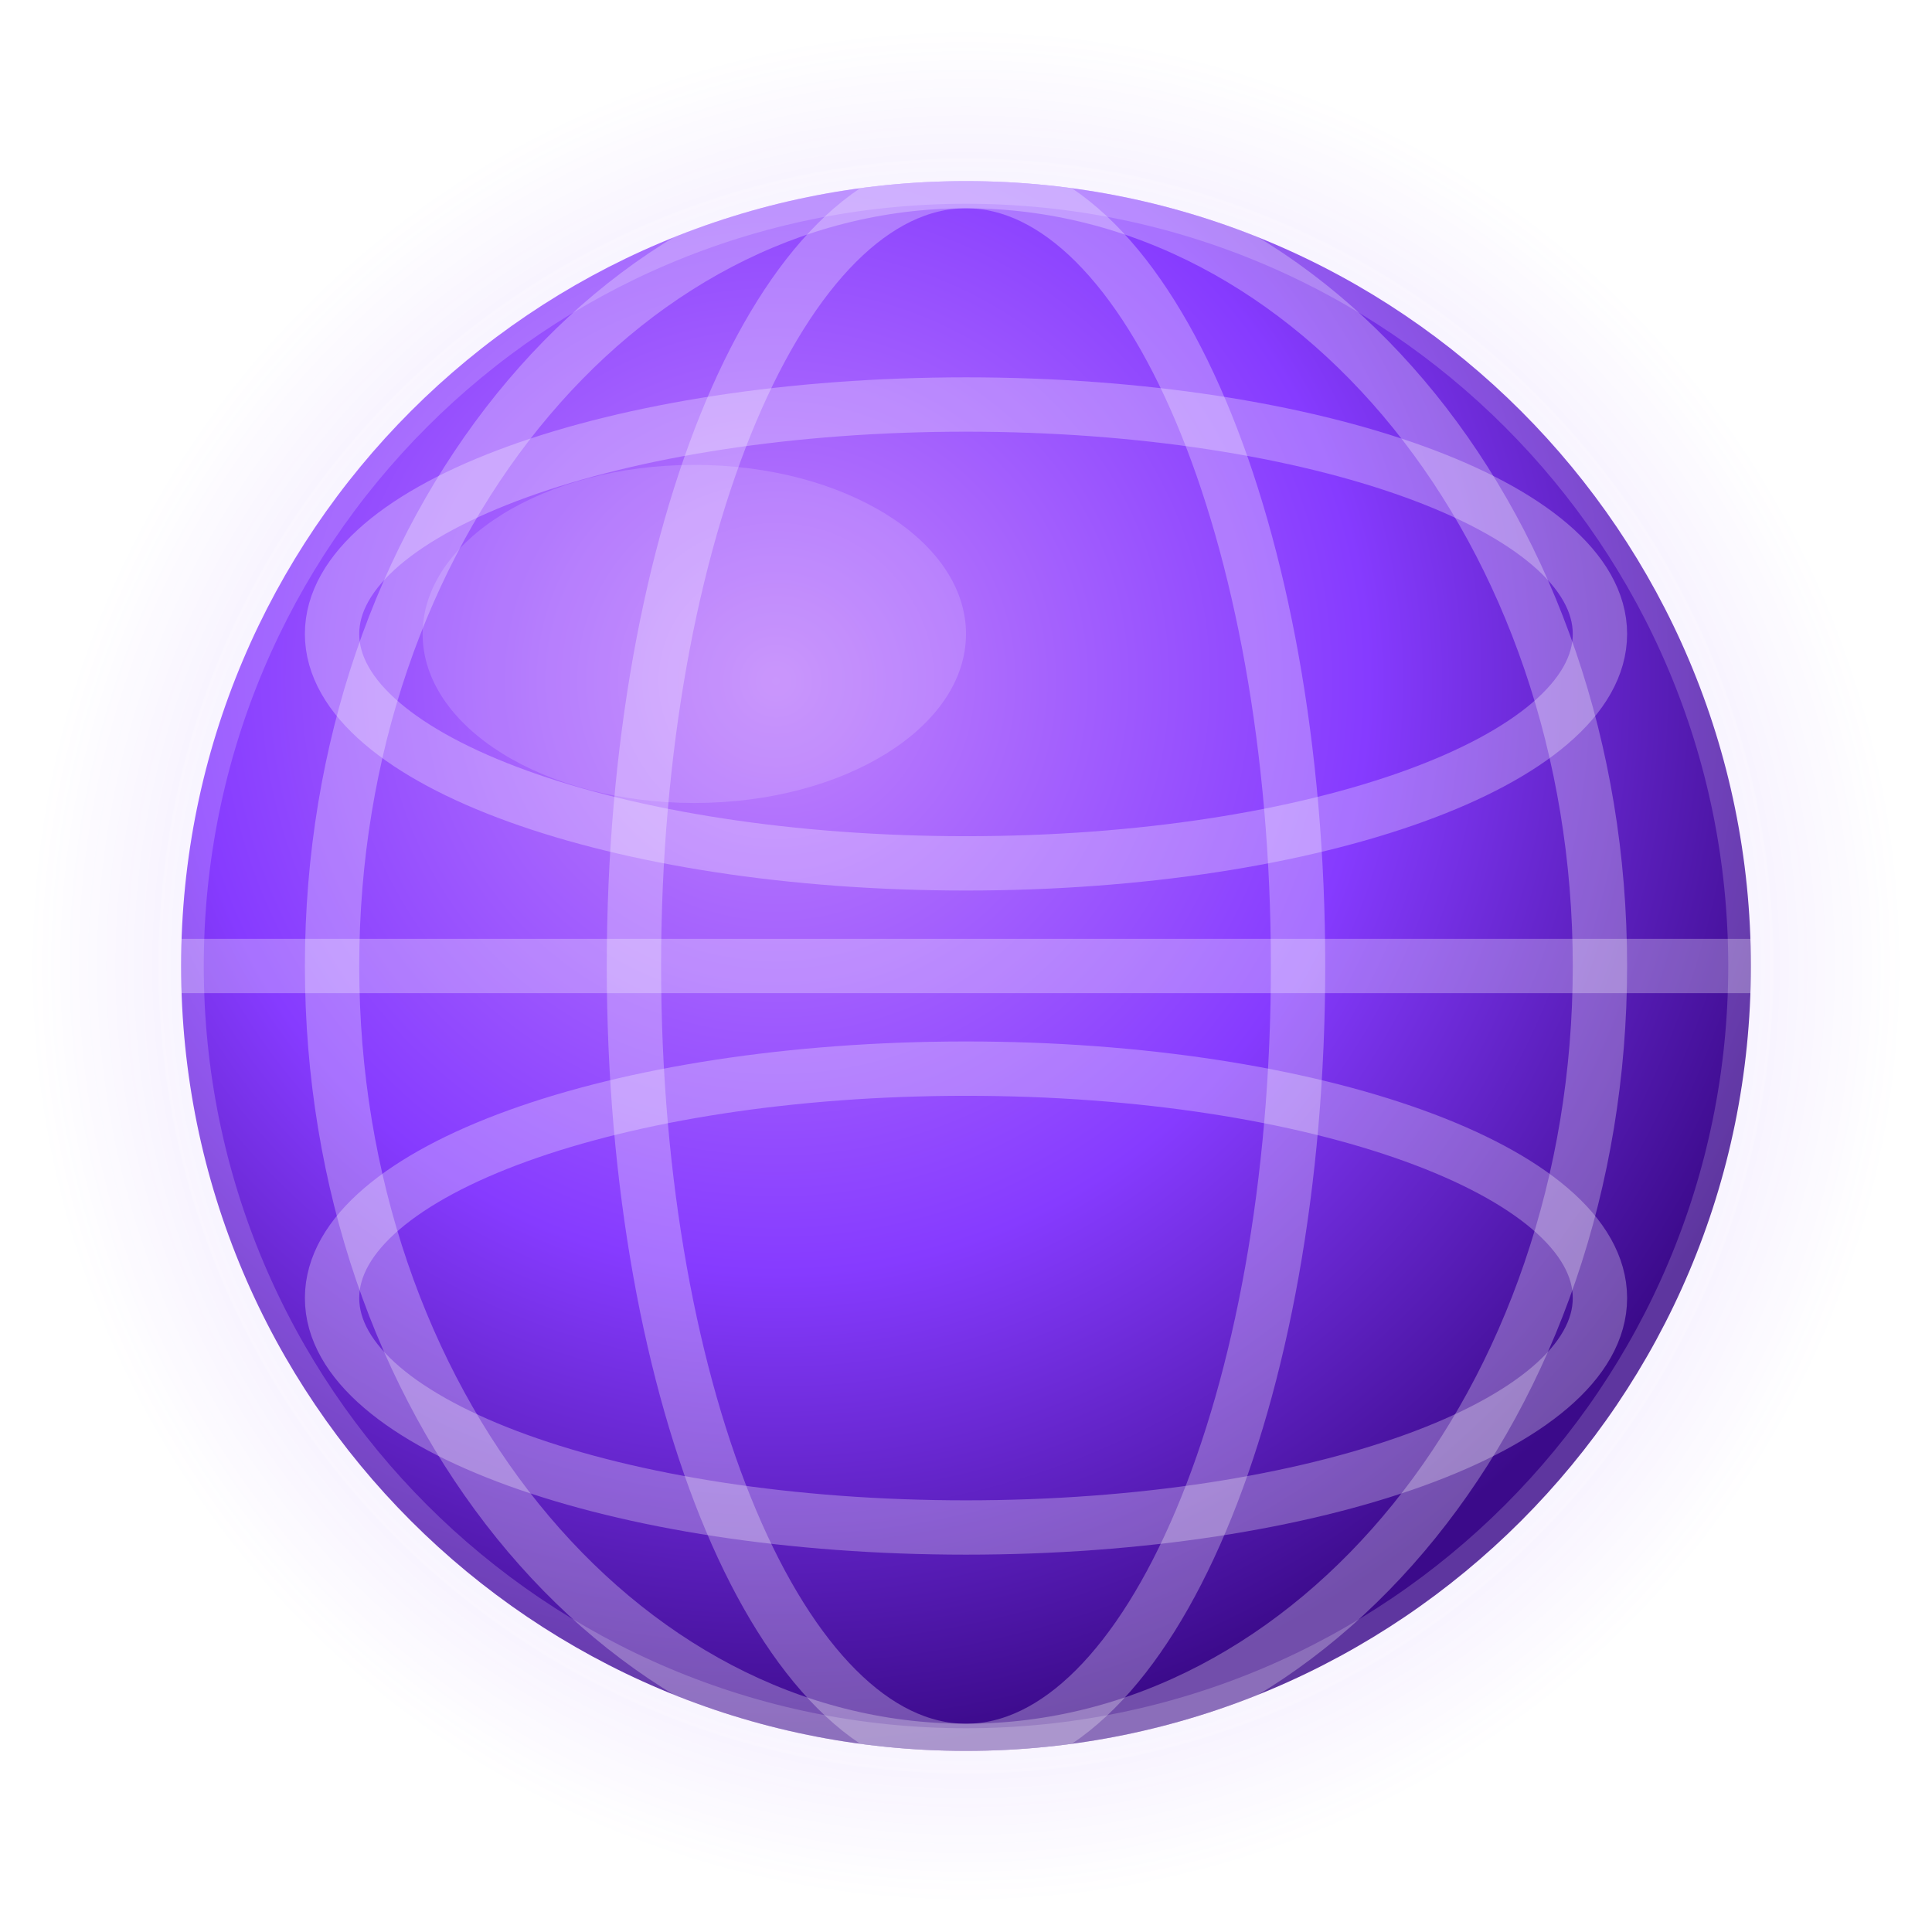
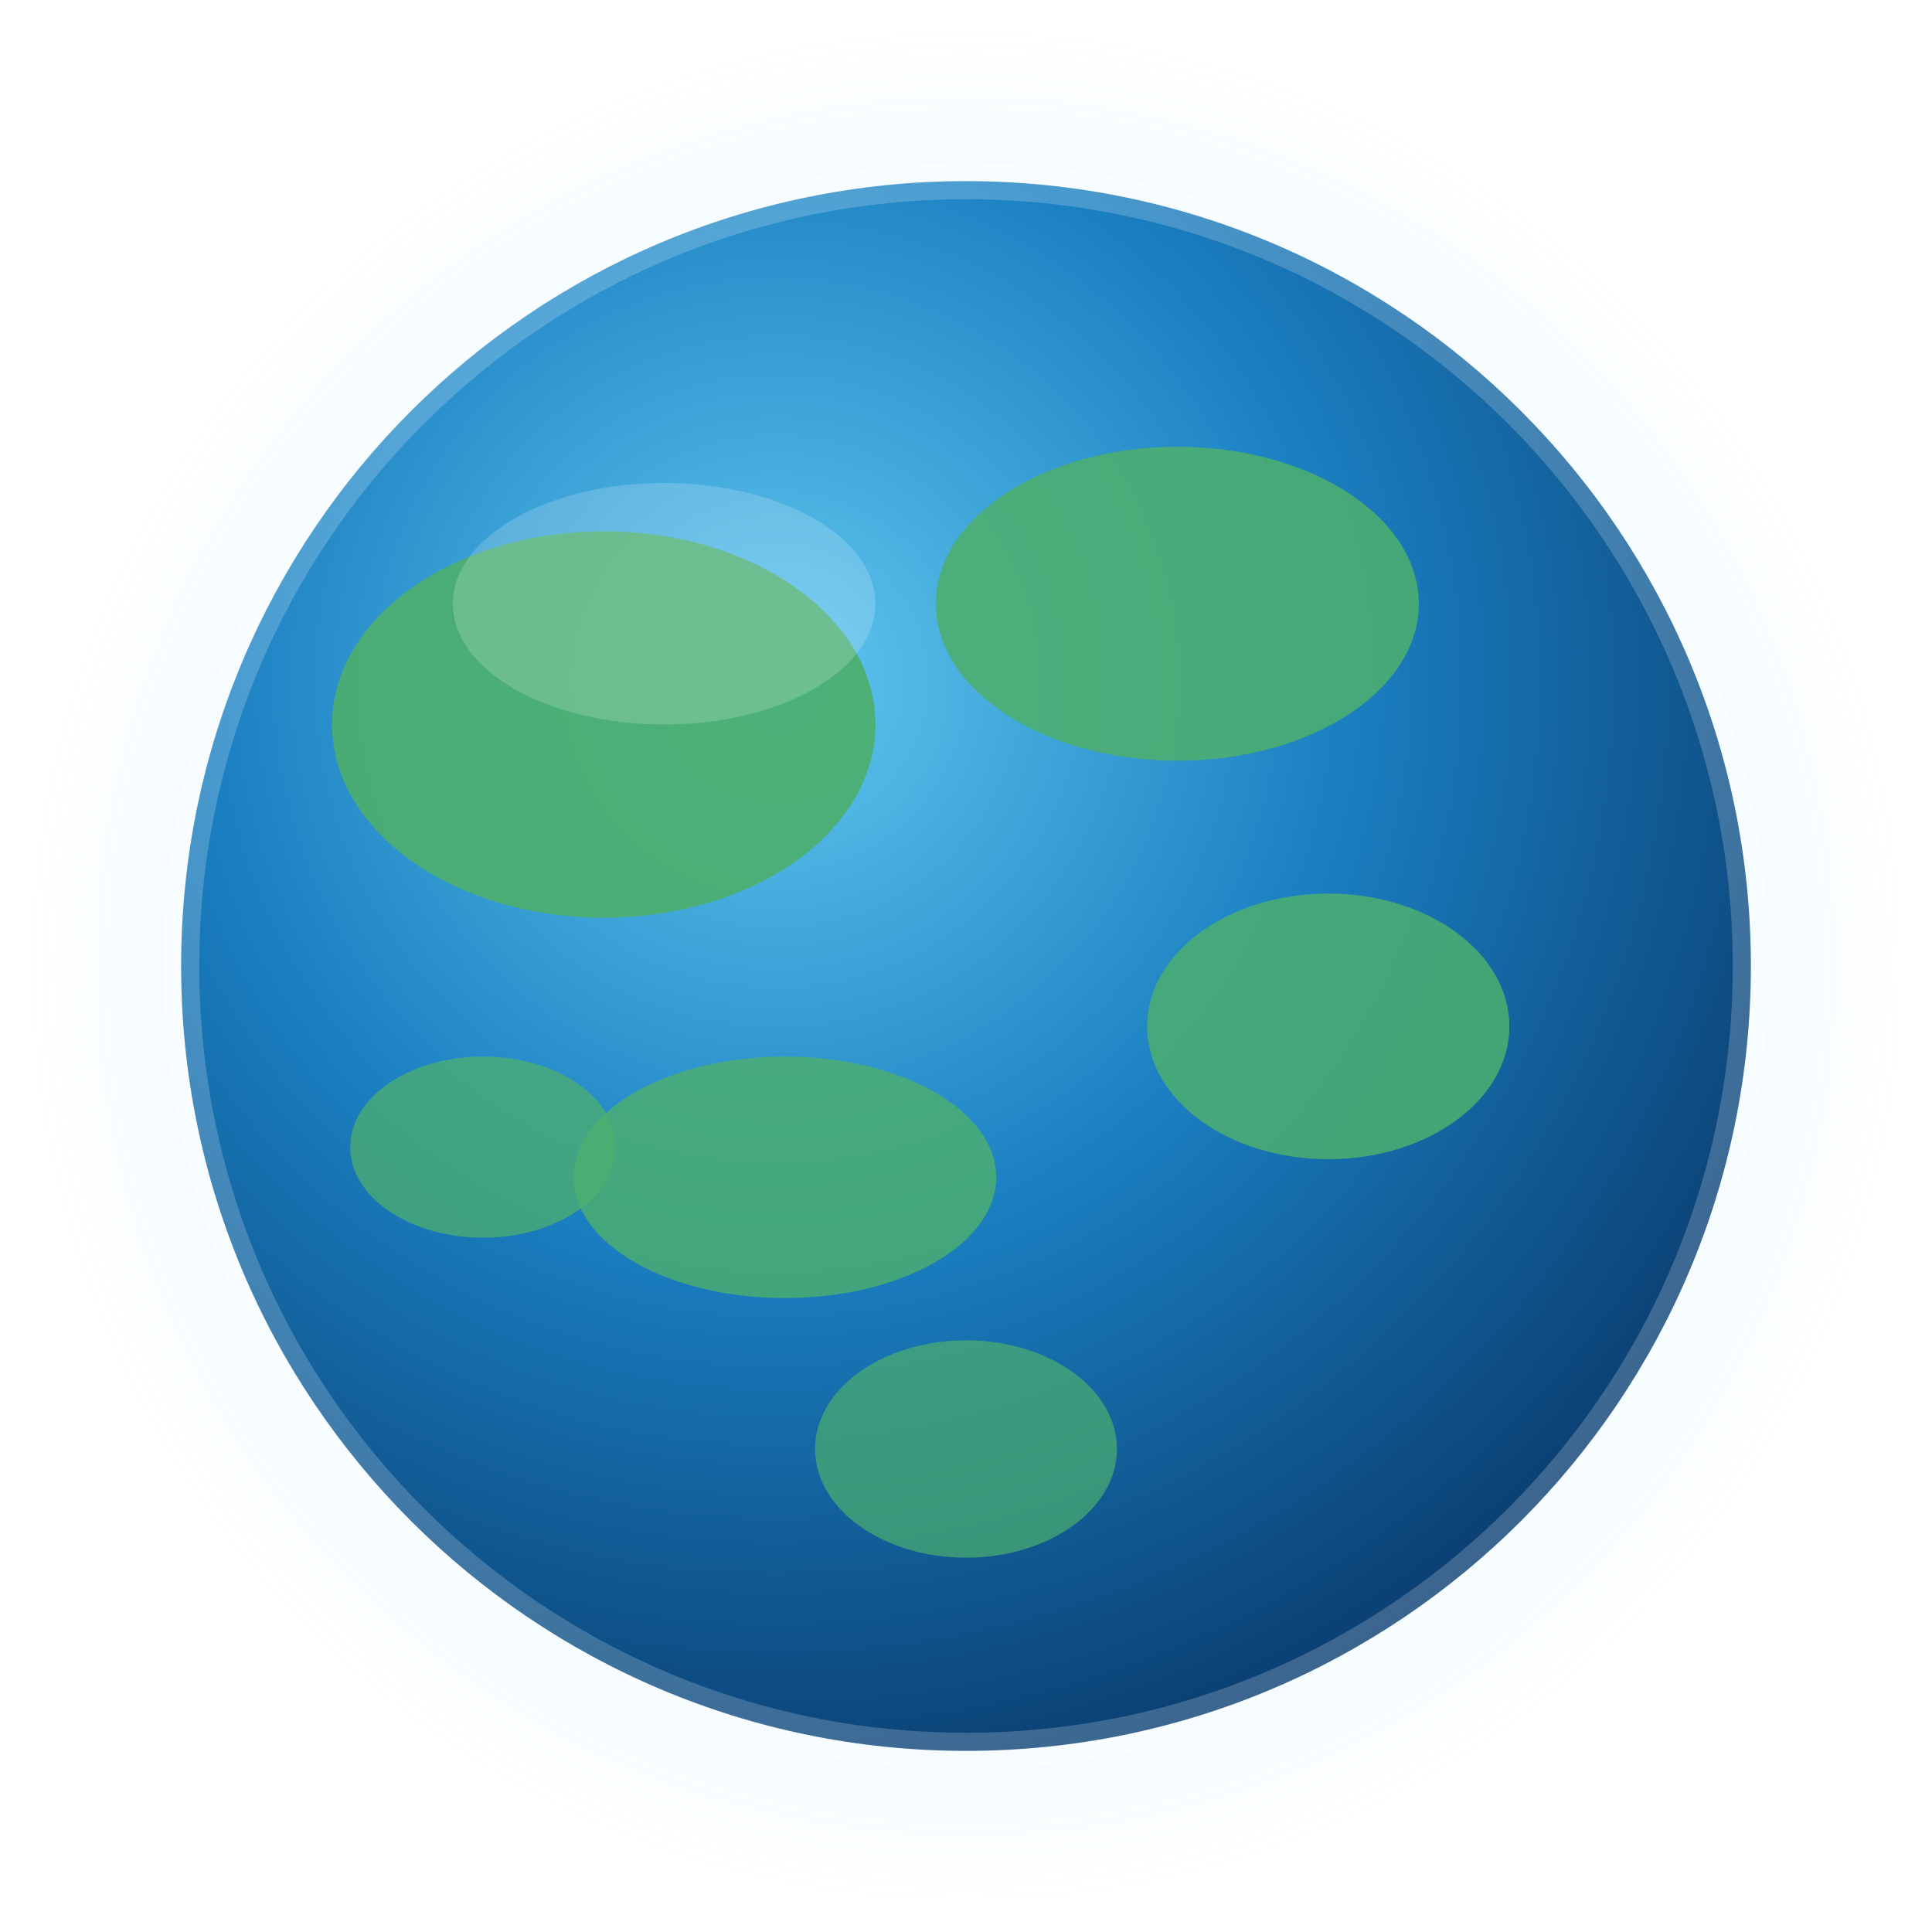
<svg xmlns="http://www.w3.org/2000/svg" viewBox="0 0 32 32">
  <defs>
-     <radialGradient id="sphere" cx="38%" cy="32%" r="68%">
-       <stop offset="0%" stop-color="#c084fc" />
-       <stop offset="55%" stop-color="#863bff" />
-       <stop offset="100%" stop-color="#3b0a8a" />
+     <radialGradient id="ocean" cx="38%" cy="32%" r="72%">
+       <stop offset="0%" stop-color="#60c8f0" />
+       <stop offset="50%" stop-color="#1a7fc1" />
+       <stop offset="100%" stop-color="#0a3d70" />
    </radialGradient>
    <radialGradient id="glow" cx="50%" cy="50%" r="50%">
-       <stop offset="0%" stop-color="#863bff" stop-opacity="0.4" />
-       <stop offset="100%" stop-color="#863bff" stop-opacity="0" />
+       <stop offset="0%" stop-color="#4fc3f7" stop-opacity="0.35" />
+       <stop offset="100%" stop-color="#4fc3f7" stop-opacity="0" />
    </radialGradient>
    <clipPath id="clip">
      <circle cx="16" cy="16" r="13" />
    </clipPath>
  </defs>
  <circle cx="16" cy="16" r="15.5" fill="url(#glow)" />
-   <circle cx="16" cy="16" r="13" fill="url(#sphere)" />
-   <g clip-path="url(#clip)" fill="none" stroke="rgba(255,255,255,0.28)" stroke-width="0.9">
-     <line x1="3" y1="16" x2="29" y2="16" />
-     <ellipse cx="16" cy="16" rx="5.5" ry="13" />
-     <ellipse cx="16" cy="16" rx="10.5" ry="13" />
-     <ellipse cx="16" cy="10.5" rx="10.5" ry="3.8" />
-     <ellipse cx="16" cy="21.5" rx="10.5" ry="3.8" />
+   <circle cx="16" cy="16" r="13" fill="url(#ocean)" />
+   <g clip-path="url(#clip)">
+     <ellipse cx="10" cy="12" rx="4.5" ry="3.2" fill="#4caf6e" opacity="0.92" />
+     <ellipse cx="19.5" cy="10" rx="4" ry="2.6" fill="#4caf6e" opacity="0.88" />
+     <ellipse cx="22" cy="17" rx="3" ry="2.2" fill="#4caf6e" opacity="0.85" />
+     <ellipse cx="13" cy="19.5" rx="3.5" ry="2" fill="#4caf6e" opacity="0.82" />
+     <ellipse cx="8" cy="19" rx="2.2" ry="1.5" fill="#4caf6e" opacity="0.75" />
+     <ellipse cx="16" cy="24" rx="2.5" ry="1.8" fill="#4caf6e" opacity="0.7" />
  </g>
-   <ellipse cx="11.5" cy="10.5" rx="4.5" ry="2.8" fill="rgba(255,255,255,0.15)" />
-   <circle cx="16" cy="16" r="13" fill="none" stroke="rgba(255,255,255,0.18)" stroke-width="0.75" />
+   <ellipse cx="11" cy="10" rx="3.5" ry="2" fill="rgba(255,255,255,0.18)" clip-path="url(#clip)" />
+   <circle cx="16" cy="16" r="13" fill="none" stroke="rgba(255,255,255,0.2)" stroke-width="0.6" />
</svg>
